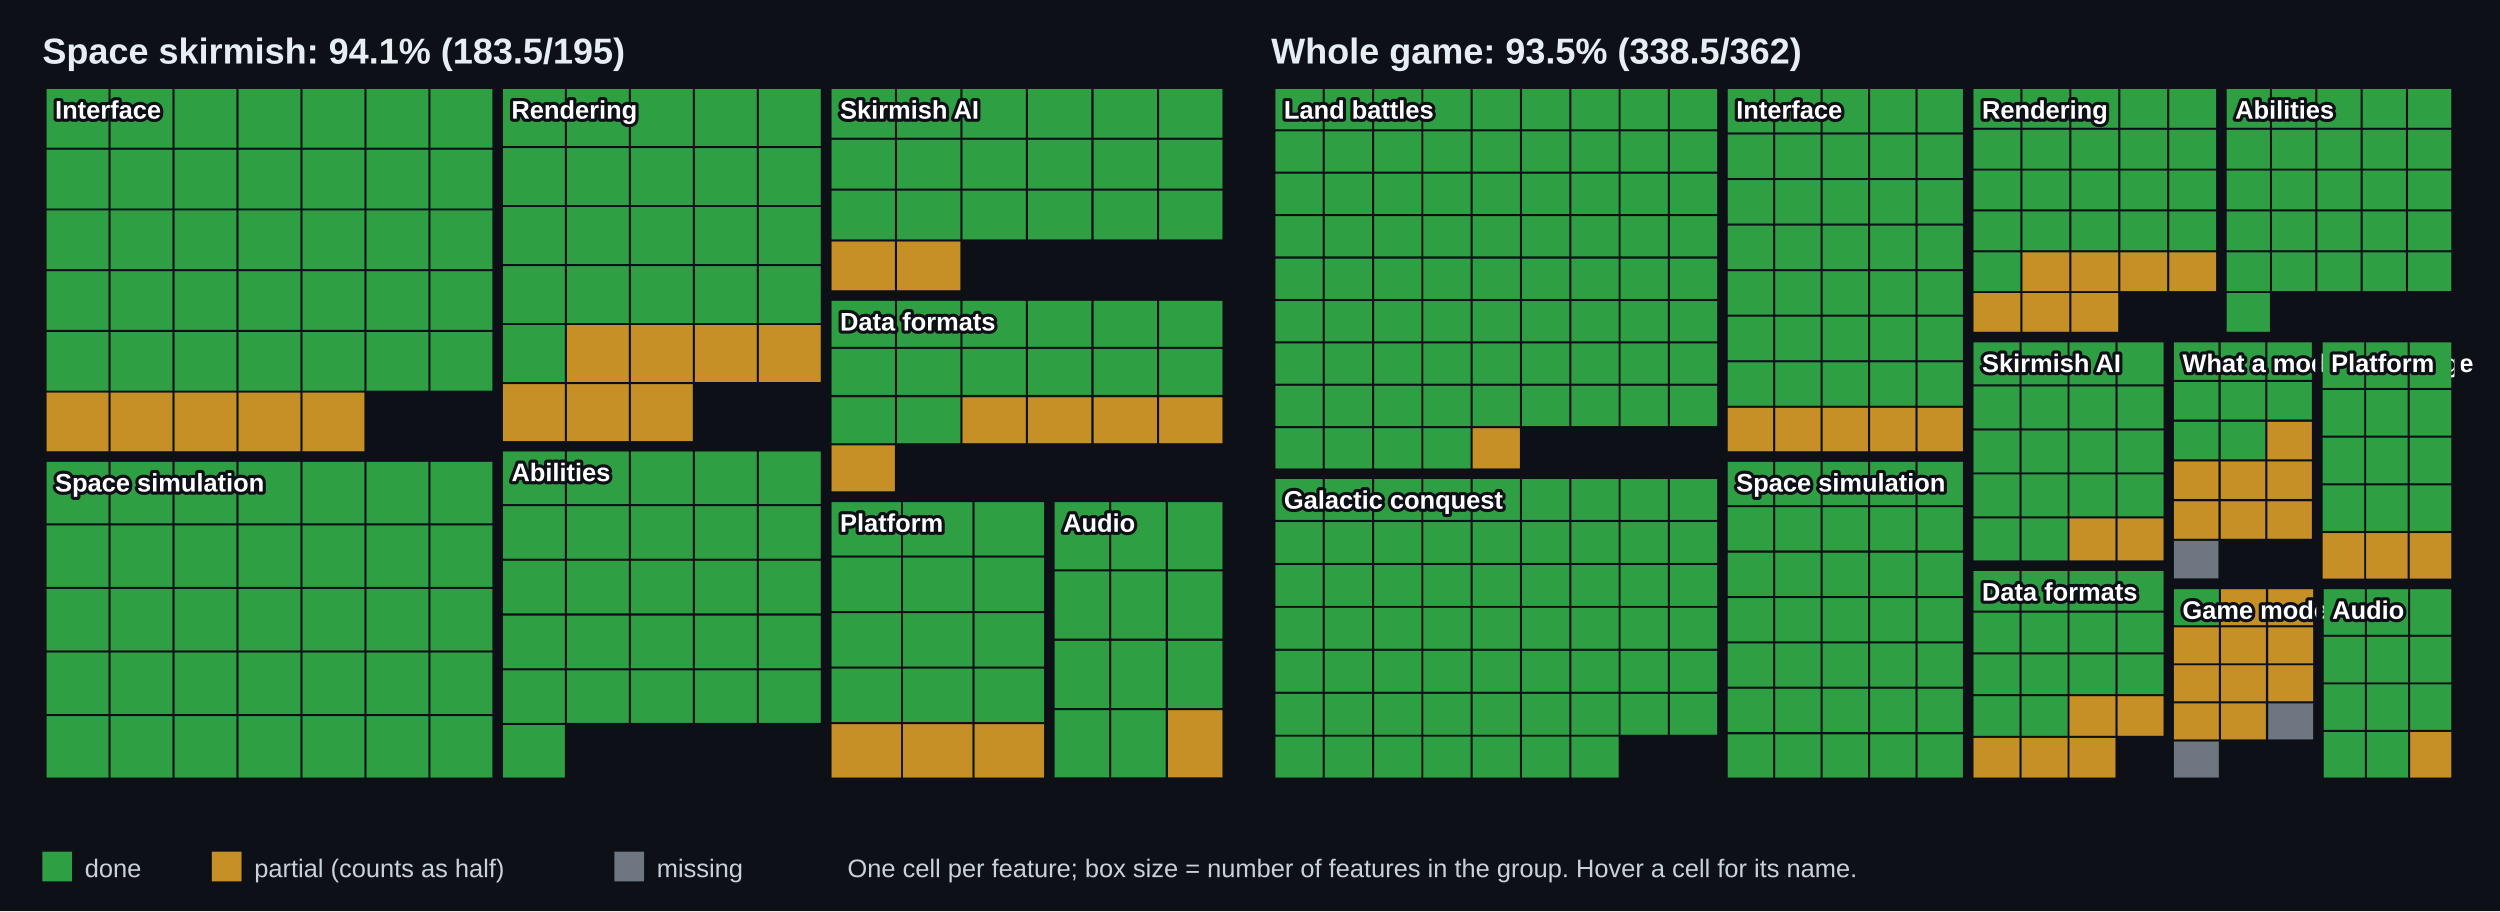
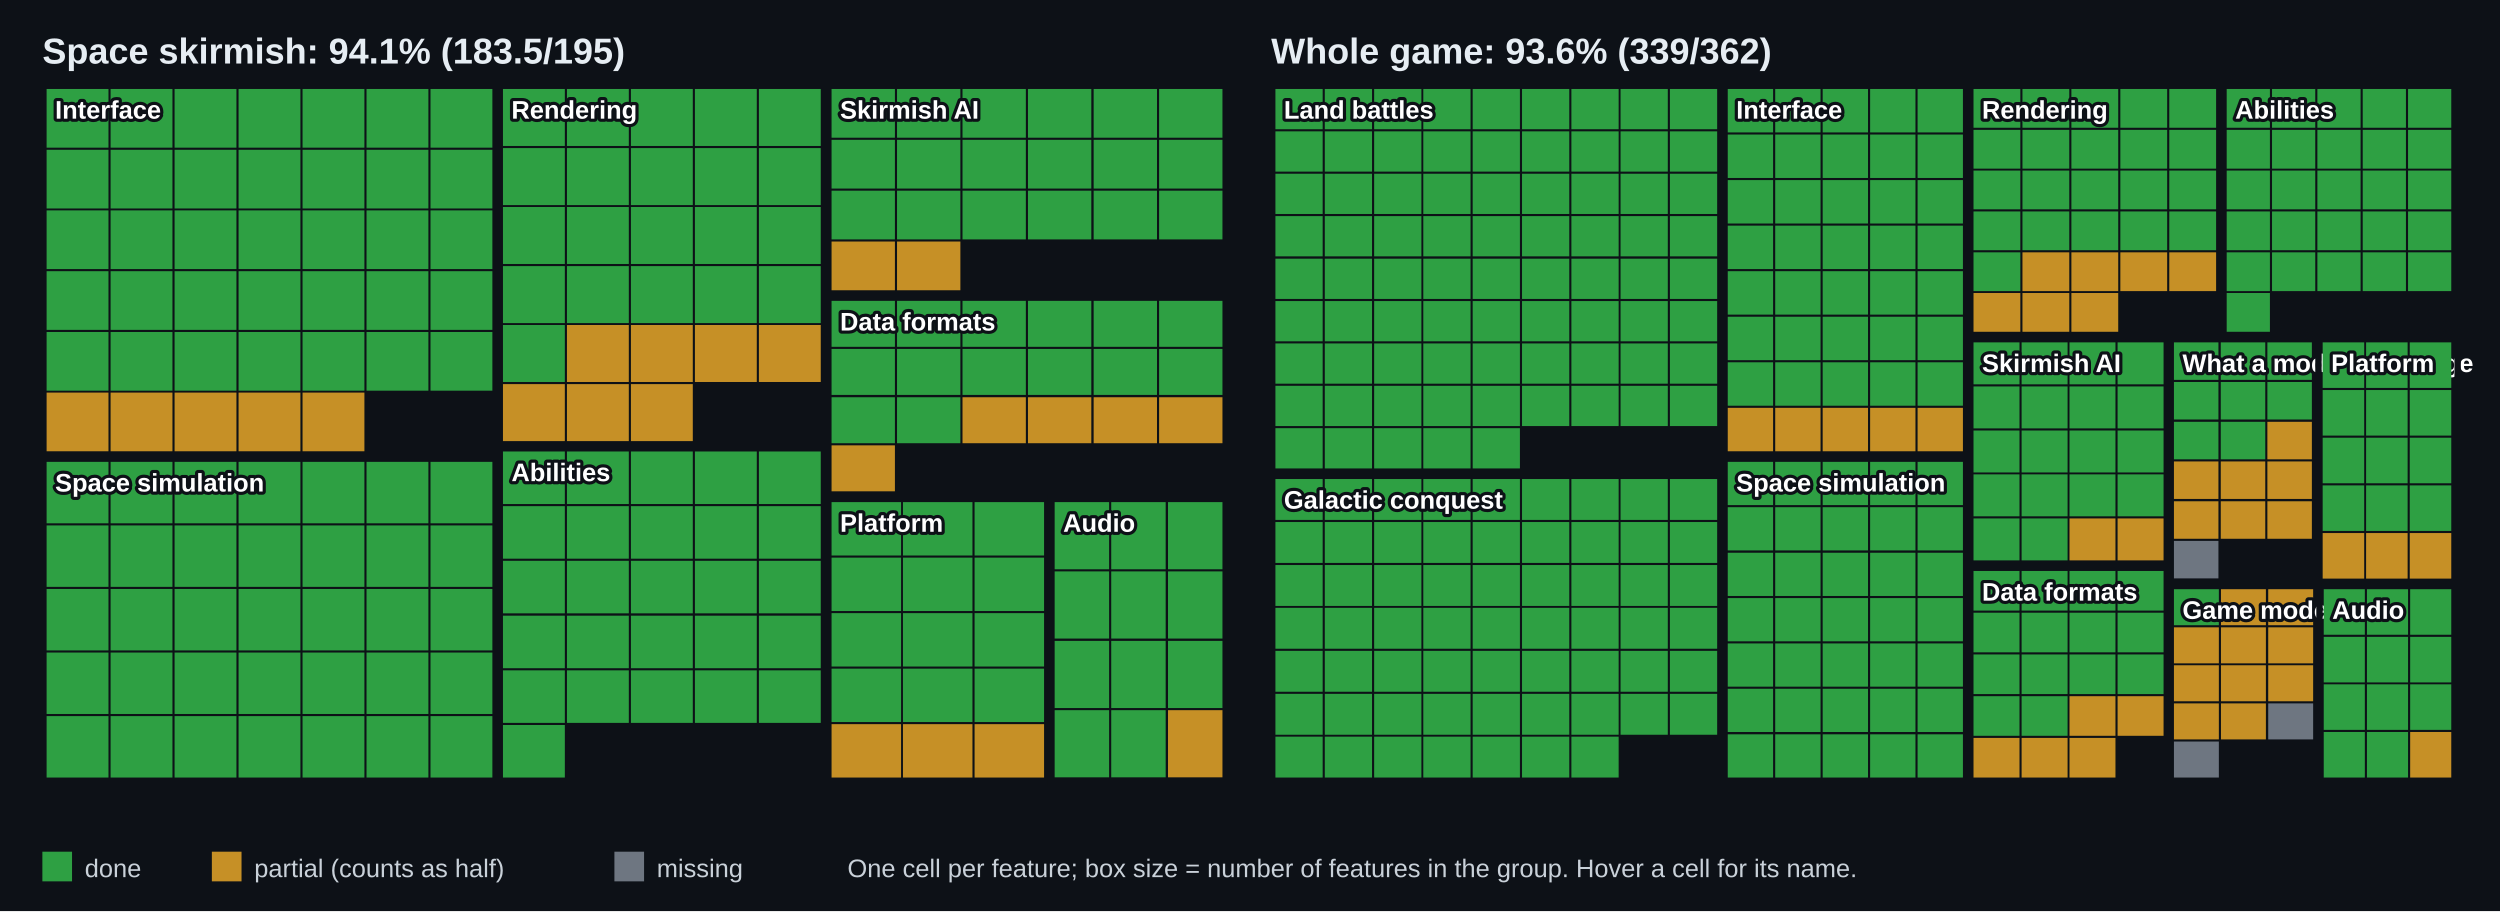
<svg xmlns="http://www.w3.org/2000/svg" viewBox="0 0 1180 430" width="1180" height="430" font-family="Segoe UI, Arial, sans-serif">
  <style>.title{font-size:17px;font-weight:700;fill:#e6edf3}.lab{font-size:12px;font-weight:700;fill:#fff}.lab.bg{stroke:#0d1117;stroke-width:3px;stroke-linejoin:round}.key{font-size:12px;fill:#c9d1d9}</style>
  <rect width="1180" height="430" fill="#0d1117" />
  <text x="20" y="30" class="title">Space skirmish: 94.1% (183.5/195)</text>
  <rect x="20" y="40" width="560" height="330" fill="#0d1117" />
  <rect x="22.0" y="42.0" width="29.2" height="27.7" fill="#2ea043" />
  <rect x="52.2" y="42.0" width="29.2" height="27.7" fill="#2ea043" />
  <rect x="82.4" y="42.0" width="29.2" height="27.7" fill="#2ea043" />
  <rect x="112.6" y="42.0" width="29.2" height="27.7" fill="#2ea043" />
  <rect x="142.8" y="42.0" width="29.2" height="27.7" fill="#2ea043" />
  <rect x="173.0" y="42.0" width="29.2" height="27.7" fill="#2ea043" />
  <rect x="203.2" y="42.0" width="29.2" height="27.7" fill="#2ea043" />
  <rect x="22.0" y="70.7" width="29.2" height="27.7" fill="#2ea043" />
  <rect x="52.2" y="70.7" width="29.2" height="27.7" fill="#2ea043" />
  <rect x="82.4" y="70.7" width="29.2" height="27.7" fill="#2ea043" />
  <rect x="112.6" y="70.7" width="29.2" height="27.7" fill="#2ea043" />
  <rect x="142.8" y="70.7" width="29.2" height="27.7" fill="#2ea043" />
  <rect x="173.0" y="70.7" width="29.2" height="27.7" fill="#2ea043" />
  <rect x="203.2" y="70.7" width="29.2" height="27.7" fill="#2ea043" />
  <rect x="22.0" y="99.3" width="29.2" height="27.7" fill="#2ea043" />
  <rect x="52.2" y="99.3" width="29.2" height="27.7" fill="#2ea043" />
  <rect x="82.4" y="99.3" width="29.2" height="27.7" fill="#2ea043" />
  <rect x="112.6" y="99.3" width="29.2" height="27.7" fill="#2ea043" />
  <rect x="142.8" y="99.3" width="29.2" height="27.7" fill="#2ea043" />
  <rect x="173.0" y="99.3" width="29.2" height="27.7" fill="#2ea043" />
  <rect x="203.2" y="99.3" width="29.2" height="27.7" fill="#2ea043" />
  <rect x="22.0" y="128.0" width="29.2" height="27.7" fill="#2ea043" />
  <rect x="52.2" y="128.0" width="29.2" height="27.7" fill="#2ea043" />
  <rect x="82.4" y="128.0" width="29.2" height="27.7" fill="#2ea043" />
  <rect x="112.6" y="128.0" width="29.2" height="27.7" fill="#2ea043" />
  <rect x="142.8" y="128.0" width="29.2" height="27.7" fill="#2ea043" />
  <rect x="173.0" y="128.0" width="29.2" height="27.7" fill="#2ea043" />
  <rect x="203.2" y="128.0" width="29.2" height="27.7" fill="#2ea043" />
  <rect x="22.0" y="156.7" width="29.2" height="27.7" fill="#2ea043" />
  <rect x="52.2" y="156.7" width="29.2" height="27.7" fill="#2ea043" />
  <rect x="82.4" y="156.7" width="29.2" height="27.7" fill="#2ea043" />
  <rect x="112.6" y="156.7" width="29.2" height="27.7" fill="#2ea043" />
  <rect x="142.8" y="156.7" width="29.2" height="27.7" fill="#2ea043" />
  <rect x="173.0" y="156.7" width="29.2" height="27.7" fill="#2ea043" />
  <rect x="203.2" y="156.7" width="29.2" height="27.7" fill="#2ea043" />
  <rect x="22.0" y="185.3" width="29.2" height="27.7" fill="#c69026" />
  <rect x="52.2" y="185.3" width="29.2" height="27.7" fill="#c69026" />
  <rect x="82.4" y="185.3" width="29.2" height="27.7" fill="#c69026" />
  <rect x="112.6" y="185.3" width="29.2" height="27.7" fill="#c69026" />
  <rect x="142.8" y="185.3" width="29.2" height="27.7" fill="#c69026" />
  <rect x="20.0" y="40.0" width="215.4" height="176.0" fill="none" stroke="#0d1117" stroke-width="3" />
  <text x="26.0" y="56.0" class="lab bg">Interface</text>
  <text x="26.0" y="56.0" class="lab">Interface</text>
  <rect x="22.0" y="218.0" width="29.2" height="29.0" fill="#2ea043" />
  <rect x="52.2" y="218.0" width="29.2" height="29.0" fill="#2ea043" />
  <rect x="82.4" y="218.0" width="29.2" height="29.0" fill="#2ea043" />
  <rect x="112.6" y="218.0" width="29.2" height="29.0" fill="#2ea043" />
  <rect x="142.8" y="218.0" width="29.2" height="29.0" fill="#2ea043" />
  <rect x="173.0" y="218.0" width="29.2" height="29.0" fill="#2ea043" />
  <rect x="203.2" y="218.0" width="29.2" height="29.0" fill="#2ea043" />
  <rect x="22.0" y="248.0" width="29.2" height="29.0" fill="#2ea043" />
  <rect x="52.2" y="248.0" width="29.2" height="29.0" fill="#2ea043" />
  <rect x="82.4" y="248.0" width="29.2" height="29.0" fill="#2ea043" />
  <rect x="112.6" y="248.0" width="29.2" height="29.0" fill="#2ea043" />
  <rect x="142.8" y="248.0" width="29.2" height="29.0" fill="#2ea043" />
  <rect x="173.0" y="248.0" width="29.2" height="29.0" fill="#2ea043" />
  <rect x="203.2" y="248.0" width="29.2" height="29.0" fill="#2ea043" />
  <rect x="22.0" y="278.0" width="29.2" height="29.0" fill="#2ea043" />
  <rect x="52.2" y="278.0" width="29.2" height="29.0" fill="#2ea043" />
  <rect x="82.4" y="278.0" width="29.2" height="29.0" fill="#2ea043" />
  <rect x="112.6" y="278.0" width="29.2" height="29.0" fill="#2ea043" />
  <rect x="142.8" y="278.0" width="29.2" height="29.0" fill="#2ea043" />
  <rect x="173.0" y="278.0" width="29.2" height="29.0" fill="#2ea043" />
  <rect x="203.2" y="278.0" width="29.2" height="29.0" fill="#2ea043" />
  <rect x="22.0" y="308.0" width="29.2" height="29.0" fill="#2ea043" />
  <rect x="52.2" y="308.0" width="29.2" height="29.0" fill="#2ea043" />
  <rect x="82.4" y="308.0" width="29.2" height="29.0" fill="#2ea043" />
  <rect x="112.6" y="308.0" width="29.2" height="29.0" fill="#2ea043" />
  <rect x="142.8" y="308.0" width="29.2" height="29.0" fill="#2ea043" />
  <rect x="173.0" y="308.0" width="29.2" height="29.0" fill="#2ea043" />
  <rect x="203.2" y="308.0" width="29.2" height="29.0" fill="#2ea043" />
  <rect x="22.0" y="338.0" width="29.2" height="29.0" fill="#2ea043" />
  <rect x="52.2" y="338.0" width="29.2" height="29.0" fill="#2ea043" />
  <rect x="82.4" y="338.0" width="29.2" height="29.0" fill="#2ea043" />
  <rect x="112.6" y="338.0" width="29.2" height="29.0" fill="#2ea043" />
  <rect x="142.8" y="338.0" width="29.2" height="29.0" fill="#2ea043" />
  <rect x="173.0" y="338.0" width="29.2" height="29.0" fill="#2ea043" />
  <rect x="203.2" y="338.0" width="29.2" height="29.0" fill="#2ea043" />
  <rect x="20.0" y="216.0" width="215.4" height="154.0" fill="none" stroke="#0d1117" stroke-width="3" />
  <text x="26.0" y="232.0" class="lab bg">Space simulation</text>
  <text x="26.0" y="232.0" class="lab">Space simulation</text>
  <rect x="237.4" y="42.0" width="29.2" height="26.9" fill="#2ea043" />
  <rect x="267.6" y="42.0" width="29.2" height="26.9" fill="#2ea043" />
  <rect x="297.8" y="42.0" width="29.2" height="26.9" fill="#2ea043" />
  <rect x="328.0" y="42.0" width="29.2" height="26.9" fill="#2ea043" />
  <rect x="358.2" y="42.0" width="29.2" height="26.9" fill="#2ea043" />
  <rect x="237.4" y="69.9" width="29.2" height="26.9" fill="#2ea043" />
  <rect x="267.6" y="69.9" width="29.2" height="26.9" fill="#2ea043" />
  <rect x="297.8" y="69.9" width="29.2" height="26.9" fill="#2ea043" />
  <rect x="328.0" y="69.9" width="29.2" height="26.9" fill="#2ea043" />
  <rect x="358.2" y="69.9" width="29.2" height="26.9" fill="#2ea043" />
  <rect x="237.4" y="97.7" width="29.2" height="26.9" fill="#2ea043" />
  <rect x="267.6" y="97.7" width="29.2" height="26.9" fill="#2ea043" />
  <rect x="297.8" y="97.7" width="29.2" height="26.9" fill="#2ea043" />
  <rect x="328.0" y="97.7" width="29.2" height="26.9" fill="#2ea043" />
  <rect x="358.2" y="97.7" width="29.2" height="26.9" fill="#2ea043" />
  <rect x="237.4" y="125.6" width="29.2" height="26.9" fill="#2ea043" />
  <rect x="267.6" y="125.6" width="29.2" height="26.9" fill="#2ea043" />
  <rect x="297.8" y="125.6" width="29.2" height="26.9" fill="#2ea043" />
  <rect x="328.0" y="125.6" width="29.2" height="26.9" fill="#2ea043" />
  <rect x="358.2" y="125.6" width="29.2" height="26.9" fill="#2ea043" />
  <rect x="237.4" y="153.4" width="29.2" height="26.9" fill="#2ea043" />
  <rect x="267.6" y="153.4" width="29.2" height="26.9" fill="#c69026" />
  <rect x="297.8" y="153.4" width="29.2" height="26.9" fill="#c69026" />
  <rect x="328.0" y="153.4" width="29.2" height="26.9" fill="#c69026" />
  <rect x="358.2" y="153.4" width="29.2" height="26.9" fill="#c69026" />
  <rect x="237.4" y="181.3" width="29.2" height="26.9" fill="#c69026" />
  <rect x="267.6" y="181.3" width="29.2" height="26.9" fill="#c69026" />
  <rect x="297.8" y="181.3" width="29.2" height="26.9" fill="#c69026" />
  <rect x="235.4" y="40.0" width="155.1" height="171.1" fill="none" stroke="#0d1117" stroke-width="3" />
  <text x="241.4" y="56.0" class="lab bg">Rendering</text>
  <text x="241.4" y="56.0" class="lab">Rendering</text>
  <rect x="237.4" y="213.1" width="29.2" height="24.8" fill="#2ea043" />
  <rect x="267.6" y="213.1" width="29.2" height="24.8" fill="#2ea043" />
  <rect x="297.8" y="213.1" width="29.2" height="24.8" fill="#2ea043" />
  <rect x="328.0" y="213.1" width="29.2" height="24.8" fill="#2ea043" />
  <rect x="358.2" y="213.1" width="29.2" height="24.8" fill="#2ea043" />
  <rect x="237.4" y="238.9" width="29.2" height="24.8" fill="#2ea043" />
  <rect x="267.6" y="238.9" width="29.2" height="24.8" fill="#2ea043" />
  <rect x="297.8" y="238.9" width="29.2" height="24.8" fill="#2ea043" />
  <rect x="328.0" y="238.9" width="29.2" height="24.8" fill="#2ea043" />
  <rect x="358.2" y="238.9" width="29.2" height="24.8" fill="#2ea043" />
  <rect x="237.4" y="264.7" width="29.2" height="24.8" fill="#2ea043" />
  <rect x="267.6" y="264.7" width="29.2" height="24.8" fill="#2ea043" />
  <rect x="297.8" y="264.7" width="29.2" height="24.8" fill="#2ea043" />
  <rect x="328.0" y="264.7" width="29.2" height="24.8" fill="#2ea043" />
  <rect x="358.2" y="264.7" width="29.2" height="24.8" fill="#2ea043" />
  <rect x="237.4" y="290.6" width="29.2" height="24.8" fill="#2ea043" />
  <rect x="267.6" y="290.6" width="29.2" height="24.8" fill="#2ea043" />
  <rect x="297.8" y="290.6" width="29.2" height="24.8" fill="#2ea043" />
  <rect x="328.0" y="290.6" width="29.2" height="24.8" fill="#2ea043" />
  <rect x="358.2" y="290.6" width="29.2" height="24.8" fill="#2ea043" />
  <rect x="237.4" y="316.4" width="29.2" height="24.8" fill="#2ea043" />
  <rect x="267.6" y="316.4" width="29.2" height="24.8" fill="#2ea043" />
  <rect x="297.8" y="316.4" width="29.2" height="24.8" fill="#2ea043" />
  <rect x="328.0" y="316.4" width="29.2" height="24.8" fill="#2ea043" />
  <rect x="358.2" y="316.4" width="29.2" height="24.8" fill="#2ea043" />
  <rect x="237.4" y="342.2" width="29.2" height="24.8" fill="#2ea043" />
  <rect x="235.4" y="211.1" width="155.1" height="158.9" fill="none" stroke="#0d1117" stroke-width="3" />
  <text x="241.4" y="227.1" class="lab bg">Abilities</text>
  <text x="241.4" y="227.1" class="lab">Abilities</text>
  <rect x="392.5" y="42.0" width="29.9" height="23.0" fill="#2ea043" />
  <rect x="423.4" y="42.0" width="29.9" height="23.0" fill="#2ea043" />
  <rect x="454.3" y="42.0" width="29.9" height="23.0" fill="#2ea043" />
  <rect x="485.2" y="42.0" width="29.9" height="23.0" fill="#2ea043" />
  <rect x="516.2" y="42.0" width="29.9" height="23.0" fill="#2ea043" />
  <rect x="547.1" y="42.0" width="29.9" height="23.0" fill="#2ea043" />
  <rect x="392.5" y="66.0" width="29.9" height="23.0" fill="#2ea043" />
  <rect x="423.4" y="66.0" width="29.9" height="23.0" fill="#2ea043" />
  <rect x="454.3" y="66.0" width="29.9" height="23.0" fill="#2ea043" />
  <rect x="485.2" y="66.0" width="29.9" height="23.0" fill="#2ea043" />
  <rect x="516.2" y="66.0" width="29.9" height="23.0" fill="#2ea043" />
  <rect x="547.1" y="66.0" width="29.9" height="23.0" fill="#2ea043" />
  <rect x="392.5" y="90.0" width="29.9" height="23.0" fill="#2ea043" />
  <rect x="423.4" y="90.0" width="29.9" height="23.0" fill="#2ea043" />
  <rect x="454.3" y="90.0" width="29.9" height="23.0" fill="#2ea043" />
  <rect x="485.2" y="90.0" width="29.9" height="23.0" fill="#2ea043" />
  <rect x="516.2" y="90.0" width="29.9" height="23.0" fill="#2ea043" />
  <rect x="547.1" y="90.0" width="29.9" height="23.0" fill="#2ea043" />
  <rect x="392.5" y="114.0" width="29.9" height="23.0" fill="#c69026" />
  <rect x="423.4" y="114.0" width="29.9" height="23.0" fill="#c69026" />
  <rect x="390.5" y="40.0" width="189.5" height="100.0" fill="none" stroke="#0d1117" stroke-width="3" />
  <text x="396.5" y="56.0" class="lab bg">Skirmish AI</text>
  <text x="396.5" y="56.0" class="lab">Skirmish AI</text>
  <rect x="392.5" y="142.0" width="29.9" height="21.7" fill="#2ea043" />
  <rect x="423.4" y="142.0" width="29.9" height="21.7" fill="#2ea043" />
  <rect x="454.3" y="142.0" width="29.9" height="21.7" fill="#2ea043" />
  <rect x="485.2" y="142.0" width="29.9" height="21.7" fill="#2ea043" />
  <rect x="516.2" y="142.0" width="29.9" height="21.7" fill="#2ea043" />
  <rect x="547.1" y="142.0" width="29.9" height="21.7" fill="#2ea043" />
  <rect x="392.5" y="164.7" width="29.9" height="21.7" fill="#2ea043" />
  <rect x="423.4" y="164.7" width="29.9" height="21.7" fill="#2ea043" />
  <rect x="454.3" y="164.7" width="29.9" height="21.7" fill="#2ea043" />
  <rect x="485.2" y="164.7" width="29.9" height="21.7" fill="#2ea043" />
  <rect x="516.2" y="164.7" width="29.9" height="21.7" fill="#2ea043" />
  <rect x="547.1" y="164.7" width="29.9" height="21.7" fill="#2ea043" />
  <rect x="392.5" y="187.5" width="29.9" height="21.7" fill="#2ea043" />
  <rect x="423.4" y="187.5" width="29.9" height="21.7" fill="#2ea043" />
  <rect x="454.3" y="187.5" width="29.9" height="21.7" fill="#c69026" />
  <rect x="485.2" y="187.5" width="29.9" height="21.7" fill="#c69026" />
  <rect x="516.2" y="187.5" width="29.9" height="21.7" fill="#c69026" />
  <rect x="547.1" y="187.5" width="29.9" height="21.7" fill="#c69026" />
  <rect x="392.5" y="210.2" width="29.9" height="21.7" fill="#c69026" />
  <rect x="390.5" y="140.0" width="189.5" height="95.0" fill="none" stroke="#0d1117" stroke-width="3" />
  <text x="396.5" y="156.0" class="lab bg">Data formats</text>
  <text x="396.5" y="156.0" class="lab">Data formats</text>
  <rect x="392.5" y="237.0" width="32.8" height="25.2" fill="#2ea043" />
  <rect x="426.2" y="237.0" width="32.8" height="25.2" fill="#2ea043" />
  <rect x="460.0" y="237.0" width="32.8" height="25.2" fill="#2ea043" />
  <rect x="392.5" y="263.2" width="32.8" height="25.2" fill="#2ea043" />
  <rect x="426.2" y="263.2" width="32.8" height="25.2" fill="#2ea043" />
  <rect x="460.0" y="263.2" width="32.8" height="25.2" fill="#2ea043" />
  <rect x="392.5" y="289.4" width="32.8" height="25.2" fill="#2ea043" />
  <rect x="426.2" y="289.4" width="32.8" height="25.2" fill="#2ea043" />
  <rect x="460.0" y="289.4" width="32.8" height="25.2" fill="#2ea043" />
  <rect x="392.5" y="315.6" width="32.8" height="25.2" fill="#2ea043" />
  <rect x="426.2" y="315.6" width="32.8" height="25.2" fill="#2ea043" />
  <rect x="460.0" y="315.6" width="32.8" height="25.2" fill="#2ea043" />
  <rect x="392.5" y="341.8" width="32.8" height="25.2" fill="#c69026" />
  <rect x="426.2" y="341.8" width="32.8" height="25.2" fill="#c69026" />
  <rect x="460.0" y="341.8" width="32.8" height="25.2" fill="#c69026" />
  <rect x="390.5" y="235.0" width="105.3" height="135.0" fill="none" stroke="#0d1117" stroke-width="3" />
  <text x="396.5" y="251.0" class="lab bg">Platform</text>
  <text x="396.5" y="251.0" class="lab">Platform</text>
  <rect x="497.8" y="237.0" width="25.7" height="31.7" fill="#2ea043" />
  <rect x="524.5" y="237.0" width="25.7" height="31.7" fill="#2ea043" />
  <rect x="551.3" y="237.0" width="25.7" height="31.7" fill="#2ea043" />
  <rect x="497.8" y="269.7" width="25.7" height="31.7" fill="#2ea043" />
  <rect x="524.5" y="269.7" width="25.7" height="31.7" fill="#2ea043" />
  <rect x="551.3" y="269.7" width="25.7" height="31.7" fill="#2ea043" />
  <rect x="497.8" y="302.5" width="25.7" height="31.7" fill="#2ea043" />
  <rect x="524.5" y="302.5" width="25.7" height="31.7" fill="#2ea043" />
  <rect x="551.3" y="302.5" width="25.7" height="31.7" fill="#2ea043" />
  <rect x="497.8" y="335.2" width="25.7" height="31.7" fill="#2ea043" />
  <rect x="524.5" y="335.2" width="25.7" height="31.7" fill="#2ea043" />
  <rect x="551.3" y="335.2" width="25.7" height="31.7" fill="#c69026" />
  <rect x="495.8" y="235.0" width="84.2" height="135.0" fill="none" stroke="#0d1117" stroke-width="3" />
  <text x="501.8" y="251.0" class="lab bg">Audio</text>
  <text x="501.8" y="251.0" class="lab">Audio</text>
-   <text x="600" y="30" class="title">Whole game: 93.5% (338.5/362)</text>
+   <text x="600" y="30" class="title">Whole game: 93.6% (339/362)</text>
  <rect x="600" y="40" width="560" height="330" fill="#0d1117" />
  <rect x="602.0" y="42.0" width="22.3" height="19.0" fill="#2ea043" />
  <rect x="625.3" y="42.0" width="22.3" height="19.0" fill="#2ea043" />
  <rect x="648.6" y="42.0" width="22.3" height="19.0" fill="#2ea043" />
  <rect x="671.8" y="42.0" width="22.3" height="19.0" fill="#2ea043" />
  <rect x="695.1" y="42.0" width="22.3" height="19.0" fill="#2ea043" />
  <rect x="718.4" y="42.0" width="22.3" height="19.0" fill="#2ea043" />
  <rect x="741.7" y="42.0" width="22.3" height="19.0" fill="#2ea043" />
  <rect x="764.9" y="42.0" width="22.3" height="19.0" fill="#2ea043" />
  <rect x="788.2" y="42.0" width="22.3" height="19.0" fill="#2ea043" />
  <rect x="602.0" y="62.0" width="22.3" height="19.0" fill="#2ea043" />
  <rect x="625.3" y="62.0" width="22.3" height="19.0" fill="#2ea043" />
  <rect x="648.6" y="62.0" width="22.3" height="19.0" fill="#2ea043" />
  <rect x="671.8" y="62.0" width="22.3" height="19.0" fill="#2ea043" />
  <rect x="695.1" y="62.0" width="22.3" height="19.0" fill="#2ea043" />
  <rect x="718.4" y="62.0" width="22.3" height="19.0" fill="#2ea043" />
  <rect x="741.7" y="62.0" width="22.3" height="19.0" fill="#2ea043" />
  <rect x="764.9" y="62.0" width="22.3" height="19.0" fill="#2ea043" />
  <rect x="788.2" y="62.0" width="22.3" height="19.0" fill="#2ea043" />
  <rect x="602.0" y="82.0" width="22.3" height="19.0" fill="#2ea043" />
  <rect x="625.3" y="82.0" width="22.3" height="19.0" fill="#2ea043" />
  <rect x="648.6" y="82.0" width="22.3" height="19.0" fill="#2ea043" />
  <rect x="671.8" y="82.0" width="22.3" height="19.0" fill="#2ea043" />
  <rect x="695.1" y="82.0" width="22.3" height="19.0" fill="#2ea043" />
  <rect x="718.4" y="82.0" width="22.3" height="19.0" fill="#2ea043" />
  <rect x="741.7" y="82.0" width="22.3" height="19.0" fill="#2ea043" />
  <rect x="764.9" y="82.0" width="22.3" height="19.0" fill="#2ea043" />
  <rect x="788.2" y="82.0" width="22.3" height="19.0" fill="#2ea043" />
  <rect x="602.0" y="102.0" width="22.3" height="19.0" fill="#2ea043" />
  <rect x="625.3" y="102.0" width="22.3" height="19.0" fill="#2ea043" />
  <rect x="648.6" y="102.0" width="22.3" height="19.0" fill="#2ea043" />
  <rect x="671.8" y="102.0" width="22.3" height="19.0" fill="#2ea043" />
  <rect x="695.1" y="102.0" width="22.3" height="19.0" fill="#2ea043" />
  <rect x="718.4" y="102.0" width="22.3" height="19.0" fill="#2ea043" />
  <rect x="741.7" y="102.0" width="22.3" height="19.0" fill="#2ea043" />
  <rect x="764.9" y="102.0" width="22.3" height="19.0" fill="#2ea043" />
  <rect x="788.2" y="102.0" width="22.3" height="19.0" fill="#2ea043" />
  <rect x="602.0" y="122.1" width="22.3" height="19.0" fill="#2ea043" />
  <rect x="625.3" y="122.1" width="22.3" height="19.0" fill="#2ea043" />
  <rect x="648.6" y="122.1" width="22.3" height="19.0" fill="#2ea043" />
  <rect x="671.8" y="122.1" width="22.3" height="19.0" fill="#2ea043" />
  <rect x="695.1" y="122.1" width="22.3" height="19.0" fill="#2ea043" />
  <rect x="718.4" y="122.1" width="22.3" height="19.0" fill="#2ea043" />
  <rect x="741.7" y="122.1" width="22.3" height="19.0" fill="#2ea043" />
  <rect x="764.9" y="122.1" width="22.3" height="19.0" fill="#2ea043" />
  <rect x="788.2" y="122.1" width="22.3" height="19.0" fill="#2ea043" />
  <rect x="602.0" y="142.1" width="22.3" height="19.0" fill="#2ea043" />
  <rect x="625.3" y="142.1" width="22.3" height="19.0" fill="#2ea043" />
  <rect x="648.6" y="142.1" width="22.3" height="19.0" fill="#2ea043" />
  <rect x="671.8" y="142.1" width="22.3" height="19.0" fill="#2ea043" />
  <rect x="695.1" y="142.1" width="22.3" height="19.0" fill="#2ea043" />
  <rect x="718.4" y="142.1" width="22.3" height="19.0" fill="#2ea043" />
  <rect x="741.7" y="142.1" width="22.3" height="19.0" fill="#2ea043" />
  <rect x="764.9" y="142.1" width="22.3" height="19.0" fill="#2ea043" />
  <rect x="788.2" y="142.1" width="22.3" height="19.0" fill="#2ea043" />
  <rect x="602.0" y="162.1" width="22.3" height="19.0" fill="#2ea043" />
  <rect x="625.3" y="162.1" width="22.3" height="19.0" fill="#2ea043" />
  <rect x="648.6" y="162.1" width="22.3" height="19.0" fill="#2ea043" />
  <rect x="671.8" y="162.1" width="22.3" height="19.0" fill="#2ea043" />
  <rect x="695.1" y="162.1" width="22.3" height="19.0" fill="#2ea043" />
  <rect x="718.4" y="162.1" width="22.3" height="19.0" fill="#2ea043" />
  <rect x="741.7" y="162.1" width="22.3" height="19.0" fill="#2ea043" />
  <rect x="764.9" y="162.1" width="22.3" height="19.0" fill="#2ea043" />
  <rect x="788.2" y="162.1" width="22.3" height="19.0" fill="#2ea043" />
  <rect x="602.0" y="182.1" width="22.3" height="19.0" fill="#2ea043" />
  <rect x="625.3" y="182.1" width="22.3" height="19.0" fill="#2ea043" />
  <rect x="648.6" y="182.1" width="22.3" height="19.0" fill="#2ea043" />
  <rect x="671.8" y="182.1" width="22.3" height="19.0" fill="#2ea043" />
  <rect x="695.1" y="182.1" width="22.3" height="19.0" fill="#2ea043" />
  <rect x="718.4" y="182.1" width="22.3" height="19.0" fill="#2ea043" />
  <rect x="741.7" y="182.1" width="22.3" height="19.0" fill="#2ea043" />
  <rect x="764.9" y="182.1" width="22.3" height="19.0" fill="#2ea043" />
  <rect x="788.2" y="182.1" width="22.3" height="19.0" fill="#2ea043" />
  <rect x="602.0" y="202.1" width="22.3" height="19.0" fill="#2ea043" />
  <rect x="625.3" y="202.1" width="22.3" height="19.0" fill="#2ea043" />
  <rect x="648.6" y="202.1" width="22.3" height="19.0" fill="#2ea043" />
  <rect x="671.8" y="202.1" width="22.3" height="19.0" fill="#2ea043" />
-   <rect x="695.1" y="202.1" width="22.3" height="19.0" fill="#c69026" />
+   <rect x="695.1" y="202.1" width="22.3" height="19.0" fill="#2ea043" />
  <rect x="600.0" y="40.0" width="213.5" height="184.1" fill="none" stroke="#0d1117" stroke-width="3" />
  <text x="606.0" y="56.0" class="lab bg">Land battles</text>
  <text x="606.0" y="56.0" class="lab">Land battles</text>
  <rect x="602.0" y="226.1" width="22.3" height="19.3" fill="#2ea043" />
  <rect x="625.3" y="226.1" width="22.3" height="19.3" fill="#2ea043" />
  <rect x="648.6" y="226.1" width="22.3" height="19.3" fill="#2ea043" />
  <rect x="671.8" y="226.1" width="22.3" height="19.3" fill="#2ea043" />
  <rect x="695.1" y="226.1" width="22.3" height="19.3" fill="#2ea043" />
  <rect x="718.4" y="226.1" width="22.3" height="19.3" fill="#2ea043" />
  <rect x="741.7" y="226.1" width="22.3" height="19.3" fill="#2ea043" />
  <rect x="764.9" y="226.1" width="22.3" height="19.3" fill="#2ea043" />
  <rect x="788.2" y="226.1" width="22.3" height="19.3" fill="#2ea043" />
  <rect x="602.0" y="246.4" width="22.3" height="19.3" fill="#2ea043" />
  <rect x="625.3" y="246.4" width="22.3" height="19.3" fill="#2ea043" />
  <rect x="648.6" y="246.4" width="22.3" height="19.3" fill="#2ea043" />
  <rect x="671.8" y="246.4" width="22.3" height="19.3" fill="#2ea043" />
  <rect x="695.1" y="246.4" width="22.3" height="19.3" fill="#2ea043" />
  <rect x="718.4" y="246.4" width="22.3" height="19.3" fill="#2ea043" />
  <rect x="741.7" y="246.4" width="22.3" height="19.3" fill="#2ea043" />
  <rect x="764.9" y="246.4" width="22.3" height="19.3" fill="#2ea043" />
  <rect x="788.2" y="246.4" width="22.3" height="19.3" fill="#2ea043" />
  <rect x="602.0" y="266.7" width="22.3" height="19.3" fill="#2ea043" />
  <rect x="625.3" y="266.7" width="22.3" height="19.3" fill="#2ea043" />
  <rect x="648.6" y="266.7" width="22.3" height="19.3" fill="#2ea043" />
  <rect x="671.8" y="266.7" width="22.3" height="19.3" fill="#2ea043" />
  <rect x="695.1" y="266.7" width="22.3" height="19.3" fill="#2ea043" />
  <rect x="718.4" y="266.7" width="22.3" height="19.3" fill="#2ea043" />
  <rect x="741.7" y="266.7" width="22.3" height="19.3" fill="#2ea043" />
  <rect x="764.9" y="266.7" width="22.3" height="19.3" fill="#2ea043" />
  <rect x="788.2" y="266.7" width="22.3" height="19.3" fill="#2ea043" />
  <rect x="602.0" y="286.9" width="22.3" height="19.3" fill="#2ea043" />
  <rect x="625.3" y="286.9" width="22.3" height="19.3" fill="#2ea043" />
  <rect x="648.6" y="286.9" width="22.3" height="19.3" fill="#2ea043" />
  <rect x="671.8" y="286.9" width="22.3" height="19.3" fill="#2ea043" />
  <rect x="695.1" y="286.9" width="22.3" height="19.3" fill="#2ea043" />
  <rect x="718.4" y="286.9" width="22.3" height="19.3" fill="#2ea043" />
  <rect x="741.7" y="286.9" width="22.3" height="19.3" fill="#2ea043" />
  <rect x="764.9" y="286.9" width="22.3" height="19.3" fill="#2ea043" />
  <rect x="788.2" y="286.9" width="22.3" height="19.3" fill="#2ea043" />
  <rect x="602.0" y="307.2" width="22.3" height="19.3" fill="#2ea043" />
  <rect x="625.3" y="307.2" width="22.3" height="19.3" fill="#2ea043" />
  <rect x="648.6" y="307.2" width="22.3" height="19.3" fill="#2ea043" />
  <rect x="671.8" y="307.2" width="22.3" height="19.3" fill="#2ea043" />
  <rect x="695.1" y="307.2" width="22.3" height="19.3" fill="#2ea043" />
  <rect x="718.4" y="307.2" width="22.3" height="19.3" fill="#2ea043" />
  <rect x="741.7" y="307.2" width="22.3" height="19.3" fill="#2ea043" />
  <rect x="764.9" y="307.2" width="22.3" height="19.3" fill="#2ea043" />
  <rect x="788.2" y="307.2" width="22.3" height="19.3" fill="#2ea043" />
  <rect x="602.0" y="327.5" width="22.3" height="19.3" fill="#2ea043" />
  <rect x="625.3" y="327.5" width="22.3" height="19.3" fill="#2ea043" />
  <rect x="648.6" y="327.5" width="22.3" height="19.3" fill="#2ea043" />
  <rect x="671.8" y="327.5" width="22.3" height="19.3" fill="#2ea043" />
  <rect x="695.1" y="327.5" width="22.3" height="19.3" fill="#2ea043" />
  <rect x="718.4" y="327.5" width="22.3" height="19.3" fill="#2ea043" />
  <rect x="741.7" y="327.5" width="22.3" height="19.3" fill="#2ea043" />
  <rect x="764.9" y="327.5" width="22.3" height="19.3" fill="#2ea043" />
  <rect x="788.2" y="327.5" width="22.3" height="19.3" fill="#2ea043" />
  <rect x="602.0" y="347.7" width="22.3" height="19.3" fill="#2ea043" />
  <rect x="625.3" y="347.7" width="22.3" height="19.3" fill="#2ea043" />
  <rect x="648.6" y="347.7" width="22.3" height="19.3" fill="#2ea043" />
  <rect x="671.8" y="347.7" width="22.3" height="19.3" fill="#2ea043" />
  <rect x="695.1" y="347.7" width="22.3" height="19.3" fill="#2ea043" />
  <rect x="718.4" y="347.7" width="22.3" height="19.3" fill="#2ea043" />
  <rect x="741.7" y="347.7" width="22.3" height="19.3" fill="#2ea043" />
  <rect x="600.0" y="224.1" width="213.5" height="145.9" fill="none" stroke="#0d1117" stroke-width="3" />
  <text x="606.0" y="240.1" class="lab bg">Galactic conquest</text>
  <text x="606.0" y="240.1" class="lab">Galactic conquest</text>
  <rect x="815.5" y="42.0" width="21.4" height="20.5" fill="#2ea043" />
  <rect x="837.9" y="42.0" width="21.4" height="20.5" fill="#2ea043" />
  <rect x="860.3" y="42.0" width="21.4" height="20.5" fill="#2ea043" />
  <rect x="882.7" y="42.0" width="21.4" height="20.5" fill="#2ea043" />
  <rect x="905.1" y="42.0" width="21.4" height="20.5" fill="#2ea043" />
  <rect x="815.5" y="63.5" width="21.4" height="20.5" fill="#2ea043" />
  <rect x="837.9" y="63.5" width="21.4" height="20.5" fill="#2ea043" />
  <rect x="860.3" y="63.5" width="21.4" height="20.5" fill="#2ea043" />
  <rect x="882.7" y="63.5" width="21.4" height="20.5" fill="#2ea043" />
  <rect x="905.1" y="63.5" width="21.4" height="20.5" fill="#2ea043" />
  <rect x="815.5" y="85.0" width="21.4" height="20.5" fill="#2ea043" />
  <rect x="837.9" y="85.0" width="21.4" height="20.5" fill="#2ea043" />
  <rect x="860.3" y="85.0" width="21.4" height="20.5" fill="#2ea043" />
  <rect x="882.7" y="85.0" width="21.4" height="20.5" fill="#2ea043" />
  <rect x="905.1" y="85.0" width="21.4" height="20.5" fill="#2ea043" />
  <rect x="815.5" y="106.5" width="21.4" height="20.5" fill="#2ea043" />
  <rect x="837.9" y="106.5" width="21.4" height="20.5" fill="#2ea043" />
  <rect x="860.3" y="106.5" width="21.4" height="20.5" fill="#2ea043" />
  <rect x="882.7" y="106.5" width="21.4" height="20.5" fill="#2ea043" />
  <rect x="905.1" y="106.5" width="21.4" height="20.5" fill="#2ea043" />
  <rect x="815.5" y="128.0" width="21.4" height="20.5" fill="#2ea043" />
  <rect x="837.9" y="128.0" width="21.4" height="20.5" fill="#2ea043" />
  <rect x="860.3" y="128.0" width="21.4" height="20.5" fill="#2ea043" />
  <rect x="882.7" y="128.0" width="21.4" height="20.5" fill="#2ea043" />
  <rect x="905.1" y="128.0" width="21.4" height="20.5" fill="#2ea043" />
  <rect x="815.5" y="149.5" width="21.4" height="20.5" fill="#2ea043" />
  <rect x="837.9" y="149.5" width="21.4" height="20.5" fill="#2ea043" />
  <rect x="860.3" y="149.5" width="21.4" height="20.5" fill="#2ea043" />
  <rect x="882.7" y="149.5" width="21.4" height="20.5" fill="#2ea043" />
  <rect x="905.1" y="149.5" width="21.4" height="20.5" fill="#2ea043" />
  <rect x="815.5" y="171.0" width="21.4" height="20.5" fill="#2ea043" />
  <rect x="837.9" y="171.0" width="21.4" height="20.5" fill="#2ea043" />
  <rect x="860.3" y="171.0" width="21.4" height="20.5" fill="#2ea043" />
  <rect x="882.7" y="171.0" width="21.4" height="20.5" fill="#2ea043" />
  <rect x="905.1" y="171.0" width="21.4" height="20.5" fill="#2ea043" />
  <rect x="815.5" y="192.5" width="21.4" height="20.5" fill="#c69026" />
  <rect x="837.9" y="192.5" width="21.4" height="20.5" fill="#c69026" />
  <rect x="860.3" y="192.5" width="21.4" height="20.5" fill="#c69026" />
  <rect x="882.7" y="192.5" width="21.4" height="20.5" fill="#c69026" />
  <rect x="905.1" y="192.5" width="21.4" height="20.5" fill="#c69026" />
  <rect x="813.5" y="40.0" width="116.0" height="176.0" fill="none" stroke="#0d1117" stroke-width="3" />
  <text x="819.5" y="56.0" class="lab bg">Interface</text>
  <text x="819.5" y="56.0" class="lab">Interface</text>
  <rect x="815.5" y="218.0" width="21.4" height="20.4" fill="#2ea043" />
  <rect x="837.9" y="218.0" width="21.4" height="20.4" fill="#2ea043" />
  <rect x="860.3" y="218.0" width="21.4" height="20.4" fill="#2ea043" />
  <rect x="882.7" y="218.0" width="21.4" height="20.4" fill="#2ea043" />
  <rect x="905.1" y="218.0" width="21.4" height="20.4" fill="#2ea043" />
  <rect x="815.5" y="239.4" width="21.4" height="20.4" fill="#2ea043" />
  <rect x="837.9" y="239.4" width="21.4" height="20.4" fill="#2ea043" />
  <rect x="860.3" y="239.4" width="21.4" height="20.4" fill="#2ea043" />
  <rect x="882.7" y="239.4" width="21.4" height="20.4" fill="#2ea043" />
  <rect x="905.1" y="239.4" width="21.4" height="20.4" fill="#2ea043" />
  <rect x="815.5" y="260.9" width="21.4" height="20.4" fill="#2ea043" />
  <rect x="837.9" y="260.9" width="21.4" height="20.4" fill="#2ea043" />
  <rect x="860.3" y="260.9" width="21.4" height="20.4" fill="#2ea043" />
  <rect x="882.7" y="260.9" width="21.4" height="20.4" fill="#2ea043" />
  <rect x="905.1" y="260.9" width="21.4" height="20.4" fill="#2ea043" />
  <rect x="815.5" y="282.3" width="21.4" height="20.4" fill="#2ea043" />
  <rect x="837.9" y="282.3" width="21.4" height="20.4" fill="#2ea043" />
  <rect x="860.3" y="282.3" width="21.4" height="20.4" fill="#2ea043" />
  <rect x="882.7" y="282.3" width="21.4" height="20.4" fill="#2ea043" />
  <rect x="905.1" y="282.3" width="21.4" height="20.4" fill="#2ea043" />
  <rect x="815.5" y="303.7" width="21.4" height="20.4" fill="#2ea043" />
  <rect x="837.9" y="303.7" width="21.4" height="20.4" fill="#2ea043" />
  <rect x="860.3" y="303.7" width="21.4" height="20.4" fill="#2ea043" />
  <rect x="882.7" y="303.7" width="21.4" height="20.4" fill="#2ea043" />
  <rect x="905.1" y="303.7" width="21.4" height="20.4" fill="#2ea043" />
  <rect x="815.5" y="325.1" width="21.4" height="20.4" fill="#2ea043" />
  <rect x="837.9" y="325.1" width="21.4" height="20.4" fill="#2ea043" />
  <rect x="860.3" y="325.1" width="21.4" height="20.4" fill="#2ea043" />
  <rect x="882.7" y="325.1" width="21.4" height="20.4" fill="#2ea043" />
  <rect x="905.1" y="325.1" width="21.4" height="20.4" fill="#2ea043" />
  <rect x="815.5" y="346.6" width="21.4" height="20.4" fill="#2ea043" />
  <rect x="837.9" y="346.6" width="21.4" height="20.4" fill="#2ea043" />
  <rect x="860.3" y="346.6" width="21.4" height="20.4" fill="#2ea043" />
  <rect x="882.7" y="346.6" width="21.4" height="20.4" fill="#2ea043" />
  <rect x="905.1" y="346.6" width="21.4" height="20.4" fill="#2ea043" />
  <rect x="813.5" y="216.0" width="116.0" height="154.0" fill="none" stroke="#0d1117" stroke-width="3" />
  <text x="819.5" y="232.0" class="lab bg">Space simulation</text>
  <text x="819.5" y="232.0" class="lab">Space simulation</text>
  <rect x="931.5" y="42.0" width="22.1" height="18.3" fill="#2ea043" />
  <rect x="954.6" y="42.0" width="22.1" height="18.3" fill="#2ea043" />
  <rect x="977.7" y="42.0" width="22.1" height="18.3" fill="#2ea043" />
  <rect x="1000.8" y="42.0" width="22.1" height="18.3" fill="#2ea043" />
  <rect x="1023.9" y="42.0" width="22.1" height="18.3" fill="#2ea043" />
  <rect x="931.5" y="61.3" width="22.1" height="18.3" fill="#2ea043" />
  <rect x="954.6" y="61.3" width="22.1" height="18.3" fill="#2ea043" />
  <rect x="977.7" y="61.3" width="22.1" height="18.3" fill="#2ea043" />
  <rect x="1000.8" y="61.3" width="22.1" height="18.3" fill="#2ea043" />
  <rect x="1023.9" y="61.3" width="22.1" height="18.3" fill="#2ea043" />
  <rect x="931.5" y="80.5" width="22.1" height="18.3" fill="#2ea043" />
  <rect x="954.6" y="80.5" width="22.1" height="18.3" fill="#2ea043" />
  <rect x="977.7" y="80.5" width="22.1" height="18.3" fill="#2ea043" />
  <rect x="1000.8" y="80.5" width="22.1" height="18.3" fill="#2ea043" />
  <rect x="1023.9" y="80.5" width="22.1" height="18.3" fill="#2ea043" />
  <rect x="931.5" y="99.8" width="22.1" height="18.3" fill="#2ea043" />
  <rect x="954.6" y="99.8" width="22.1" height="18.3" fill="#2ea043" />
  <rect x="977.7" y="99.8" width="22.1" height="18.3" fill="#2ea043" />
  <rect x="1000.8" y="99.8" width="22.1" height="18.3" fill="#2ea043" />
  <rect x="1023.9" y="99.8" width="22.1" height="18.3" fill="#2ea043" />
  <rect x="931.5" y="119.1" width="22.1" height="18.3" fill="#2ea043" />
  <rect x="954.6" y="119.1" width="22.1" height="18.3" fill="#c69026" />
  <rect x="977.7" y="119.1" width="22.1" height="18.3" fill="#c69026" />
  <rect x="1000.8" y="119.1" width="22.1" height="18.3" fill="#c69026" />
  <rect x="1023.9" y="119.1" width="22.1" height="18.3" fill="#c69026" />
  <rect x="931.5" y="138.3" width="22.1" height="18.3" fill="#c69026" />
  <rect x="954.6" y="138.3" width="22.1" height="18.3" fill="#c69026" />
  <rect x="977.7" y="138.3" width="22.1" height="18.3" fill="#c69026" />
  <rect x="929.5" y="40.0" width="119.5" height="119.6" fill="none" stroke="#0d1117" stroke-width="3" />
  <text x="935.5" y="56.0" class="lab bg">Rendering</text>
  <text x="935.5" y="56.0" class="lab">Rendering</text>
  <rect x="1051.0" y="42.0" width="20.4" height="18.3" fill="#2ea043" />
  <rect x="1072.4" y="42.0" width="20.4" height="18.3" fill="#2ea043" />
  <rect x="1093.8" y="42.0" width="20.4" height="18.3" fill="#2ea043" />
  <rect x="1115.2" y="42.0" width="20.4" height="18.3" fill="#2ea043" />
  <rect x="1136.6" y="42.0" width="20.4" height="18.3" fill="#2ea043" />
  <rect x="1051.0" y="61.3" width="20.4" height="18.3" fill="#2ea043" />
  <rect x="1072.4" y="61.3" width="20.4" height="18.3" fill="#2ea043" />
  <rect x="1093.8" y="61.3" width="20.4" height="18.3" fill="#2ea043" />
  <rect x="1115.2" y="61.3" width="20.4" height="18.3" fill="#2ea043" />
  <rect x="1136.6" y="61.3" width="20.4" height="18.3" fill="#2ea043" />
  <rect x="1051.0" y="80.5" width="20.4" height="18.3" fill="#2ea043" />
  <rect x="1072.4" y="80.5" width="20.4" height="18.3" fill="#2ea043" />
  <rect x="1093.8" y="80.5" width="20.4" height="18.3" fill="#2ea043" />
  <rect x="1115.2" y="80.5" width="20.4" height="18.3" fill="#2ea043" />
  <rect x="1136.6" y="80.5" width="20.4" height="18.3" fill="#2ea043" />
  <rect x="1051.0" y="99.8" width="20.4" height="18.3" fill="#2ea043" />
  <rect x="1072.4" y="99.8" width="20.4" height="18.3" fill="#2ea043" />
  <rect x="1093.8" y="99.8" width="20.4" height="18.3" fill="#2ea043" />
  <rect x="1115.2" y="99.8" width="20.4" height="18.3" fill="#2ea043" />
  <rect x="1136.6" y="99.8" width="20.4" height="18.3" fill="#2ea043" />
  <rect x="1051.0" y="119.1" width="20.4" height="18.3" fill="#2ea043" />
  <rect x="1072.4" y="119.1" width="20.4" height="18.3" fill="#2ea043" />
  <rect x="1093.8" y="119.1" width="20.4" height="18.3" fill="#2ea043" />
  <rect x="1115.2" y="119.1" width="20.4" height="18.3" fill="#2ea043" />
  <rect x="1136.6" y="119.1" width="20.4" height="18.3" fill="#2ea043" />
  <rect x="1051.0" y="138.3" width="20.4" height="18.3" fill="#2ea043" />
  <rect x="1049.0" y="40.0" width="111.0" height="119.6" fill="none" stroke="#0d1117" stroke-width="3" />
  <text x="1055.0" y="56.0" class="lab bg">Abilities</text>
  <text x="1055.0" y="56.0" class="lab">Abilities</text>
  <rect x="931.5" y="161.6" width="21.7" height="19.8" fill="#2ea043" />
  <rect x="954.2" y="161.6" width="21.7" height="19.8" fill="#2ea043" />
  <rect x="976.8" y="161.6" width="21.7" height="19.8" fill="#2ea043" />
  <rect x="999.5" y="161.6" width="21.7" height="19.8" fill="#2ea043" />
  <rect x="931.5" y="182.4" width="21.7" height="19.8" fill="#2ea043" />
  <rect x="954.2" y="182.4" width="21.7" height="19.8" fill="#2ea043" />
  <rect x="976.8" y="182.4" width="21.7" height="19.8" fill="#2ea043" />
  <rect x="999.5" y="182.4" width="21.7" height="19.8" fill="#2ea043" />
  <rect x="931.5" y="203.2" width="21.7" height="19.8" fill="#2ea043" />
  <rect x="954.2" y="203.2" width="21.7" height="19.8" fill="#2ea043" />
  <rect x="976.8" y="203.2" width="21.7" height="19.8" fill="#2ea043" />
  <rect x="999.5" y="203.2" width="21.7" height="19.8" fill="#2ea043" />
  <rect x="931.5" y="223.9" width="21.7" height="19.8" fill="#2ea043" />
  <rect x="954.2" y="223.9" width="21.7" height="19.8" fill="#2ea043" />
  <rect x="976.8" y="223.9" width="21.7" height="19.8" fill="#2ea043" />
  <rect x="999.5" y="223.9" width="21.7" height="19.8" fill="#2ea043" />
  <rect x="931.5" y="244.7" width="21.7" height="19.8" fill="#2ea043" />
  <rect x="954.2" y="244.7" width="21.7" height="19.8" fill="#2ea043" />
  <rect x="976.8" y="244.7" width="21.7" height="19.8" fill="#c69026" />
  <rect x="999.5" y="244.7" width="21.7" height="19.8" fill="#c69026" />
  <rect x="929.5" y="159.6" width="94.6" height="107.9" fill="none" stroke="#0d1117" stroke-width="3" />
  <text x="935.5" y="175.6" class="lab bg">Skirmish AI</text>
  <text x="935.5" y="175.6" class="lab">Skirmish AI</text>
  <rect x="931.5" y="269.5" width="21.7" height="18.7" fill="#2ea043" />
  <rect x="954.2" y="269.5" width="21.7" height="18.7" fill="#2ea043" />
  <rect x="976.8" y="269.5" width="21.7" height="18.7" fill="#2ea043" />
  <rect x="999.5" y="269.5" width="21.7" height="18.7" fill="#2ea043" />
  <rect x="931.5" y="289.2" width="21.7" height="18.7" fill="#2ea043" />
  <rect x="954.2" y="289.2" width="21.7" height="18.7" fill="#2ea043" />
  <rect x="976.8" y="289.2" width="21.7" height="18.7" fill="#2ea043" />
  <rect x="999.5" y="289.2" width="21.7" height="18.7" fill="#2ea043" />
  <rect x="931.5" y="308.9" width="21.7" height="18.7" fill="#2ea043" />
  <rect x="954.2" y="308.9" width="21.7" height="18.7" fill="#2ea043" />
  <rect x="976.8" y="308.9" width="21.7" height="18.7" fill="#2ea043" />
  <rect x="999.5" y="308.9" width="21.7" height="18.7" fill="#2ea043" />
  <rect x="931.5" y="328.6" width="21.7" height="18.7" fill="#2ea043" />
  <rect x="954.2" y="328.6" width="21.7" height="18.7" fill="#2ea043" />
  <rect x="976.8" y="328.6" width="21.7" height="18.7" fill="#c69026" />
  <rect x="999.5" y="328.6" width="21.7" height="18.7" fill="#c69026" />
  <rect x="931.5" y="348.3" width="21.7" height="18.7" fill="#c69026" />
  <rect x="954.2" y="348.3" width="21.7" height="18.7" fill="#c69026" />
  <rect x="976.8" y="348.3" width="21.7" height="18.7" fill="#c69026" />
  <rect x="929.5" y="267.5" width="94.6" height="102.5" fill="none" stroke="#0d1117" stroke-width="3" />
  <text x="935.5" y="283.5" class="lab bg">Data formats</text>
  <text x="935.5" y="283.5" class="lab">Data formats</text>
  <rect x="1026.1" y="161.6" width="21.0" height="17.7" fill="#2ea043" />
  <rect x="1048.2" y="161.6" width="21.0" height="17.7" fill="#2ea043" />
  <rect x="1070.2" y="161.6" width="21.0" height="17.7" fill="#2ea043" />
  <rect x="1026.1" y="180.3" width="21.0" height="17.7" fill="#2ea043" />
  <rect x="1048.2" y="180.3" width="21.0" height="17.7" fill="#2ea043" />
  <rect x="1070.2" y="180.3" width="21.0" height="17.7" fill="#2ea043" />
  <rect x="1026.1" y="199.1" width="21.0" height="17.7" fill="#2ea043" />
  <rect x="1048.2" y="199.1" width="21.0" height="17.7" fill="#2ea043" />
  <rect x="1070.2" y="199.1" width="21.0" height="17.7" fill="#c69026" />
  <rect x="1026.1" y="217.8" width="21.0" height="17.7" fill="#c69026" />
  <rect x="1048.2" y="217.8" width="21.0" height="17.7" fill="#c69026" />
  <rect x="1070.2" y="217.8" width="21.0" height="17.7" fill="#c69026" />
  <rect x="1026.1" y="236.6" width="21.0" height="17.7" fill="#c69026" />
  <rect x="1048.2" y="236.6" width="21.0" height="17.7" fill="#c69026" />
  <rect x="1070.2" y="236.6" width="21.0" height="17.7" fill="#c69026" />
  <rect x="1026.1" y="255.3" width="21.0" height="17.7" fill="#6e7681" />
  <rect x="1024.1" y="159.6" width="70.1" height="116.5" fill="none" stroke="#0d1117" stroke-width="3" />
  <text x="1030.1" y="175.6" class="lab bg">What a mod can change</text>
  <text x="1030.1" y="175.6" class="lab">What a mod can change</text>
  <rect x="1096.3" y="161.6" width="19.6" height="21.5" fill="#2ea043" />
  <rect x="1116.8" y="161.6" width="19.6" height="21.5" fill="#2ea043" />
  <rect x="1137.4" y="161.6" width="19.6" height="21.5" fill="#2ea043" />
  <rect x="1096.3" y="184.1" width="19.6" height="21.5" fill="#2ea043" />
  <rect x="1116.8" y="184.1" width="19.6" height="21.5" fill="#2ea043" />
  <rect x="1137.4" y="184.1" width="19.6" height="21.5" fill="#2ea043" />
  <rect x="1096.3" y="206.6" width="19.6" height="21.5" fill="#2ea043" />
  <rect x="1116.8" y="206.6" width="19.6" height="21.5" fill="#2ea043" />
  <rect x="1137.4" y="206.6" width="19.6" height="21.5" fill="#2ea043" />
  <rect x="1096.3" y="229.1" width="19.6" height="21.5" fill="#2ea043" />
  <rect x="1116.8" y="229.1" width="19.6" height="21.5" fill="#2ea043" />
  <rect x="1137.4" y="229.1" width="19.6" height="21.5" fill="#2ea043" />
  <rect x="1096.3" y="251.6" width="19.6" height="21.5" fill="#c69026" />
  <rect x="1116.8" y="251.6" width="19.6" height="21.5" fill="#c69026" />
  <rect x="1137.4" y="251.6" width="19.6" height="21.5" fill="#c69026" />
  <rect x="1094.3" y="159.6" width="65.7" height="116.5" fill="none" stroke="#0d1117" stroke-width="3" />
  <text x="1100.3" y="175.6" class="lab bg">Platform</text>
  <text x="1100.3" y="175.6" class="lab">Platform</text>
  <rect x="1026.1" y="278.1" width="21.2" height="17.0" fill="#2ea043" />
  <rect x="1048.3" y="278.1" width="21.2" height="17.0" fill="#c69026" />
  <rect x="1070.6" y="278.1" width="21.2" height="17.0" fill="#c69026" />
  <rect x="1026.1" y="296.1" width="21.2" height="17.0" fill="#c69026" />
  <rect x="1048.3" y="296.1" width="21.2" height="17.0" fill="#c69026" />
  <rect x="1070.6" y="296.1" width="21.2" height="17.0" fill="#c69026" />
  <rect x="1026.1" y="314.0" width="21.2" height="17.0" fill="#c69026" />
  <rect x="1048.3" y="314.0" width="21.2" height="17.0" fill="#c69026" />
  <rect x="1070.6" y="314.0" width="21.2" height="17.0" fill="#c69026" />
  <rect x="1026.1" y="332.0" width="21.2" height="17.0" fill="#c69026" />
  <rect x="1048.3" y="332.0" width="21.2" height="17.0" fill="#c69026" />
  <rect x="1070.6" y="332.0" width="21.2" height="17.0" fill="#6e7681" />
  <rect x="1026.1" y="350.0" width="21.2" height="17.0" fill="#6e7681" />
  <rect x="1024.1" y="276.1" width="70.7" height="93.9" fill="none" stroke="#0d1117" stroke-width="3" />
  <text x="1030.1" y="292.1" class="lab bg">Game modes</text>
  <text x="1030.1" y="292.1" class="lab">Game modes</text>
  <rect x="1096.8" y="278.1" width="19.4" height="21.5" fill="#2ea043" />
  <rect x="1117.2" y="278.1" width="19.4" height="21.5" fill="#2ea043" />
  <rect x="1137.6" y="278.1" width="19.4" height="21.5" fill="#2ea043" />
  <rect x="1096.8" y="300.6" width="19.4" height="21.5" fill="#2ea043" />
  <rect x="1117.2" y="300.6" width="19.4" height="21.5" fill="#2ea043" />
  <rect x="1137.6" y="300.6" width="19.4" height="21.5" fill="#2ea043" />
  <rect x="1096.8" y="323.0" width="19.4" height="21.5" fill="#2ea043" />
  <rect x="1117.2" y="323.0" width="19.4" height="21.5" fill="#2ea043" />
  <rect x="1137.6" y="323.0" width="19.4" height="21.5" fill="#2ea043" />
  <rect x="1096.8" y="345.5" width="19.4" height="21.5" fill="#2ea043" />
  <rect x="1117.2" y="345.5" width="19.4" height="21.5" fill="#2ea043" />
  <rect x="1137.6" y="345.5" width="19.4" height="21.5" fill="#c69026" />
  <rect x="1094.8" y="276.1" width="65.2" height="93.9" fill="none" stroke="#0d1117" stroke-width="3" />
  <text x="1100.8" y="292.1" class="lab bg">Audio</text>
  <text x="1100.8" y="292.1" class="lab">Audio</text>
  <g transform="translate(20 402)">
    <rect width="14" height="14" fill="#2ea043" />
    <text x="20" y="12" class="key">done</text>
    <rect x="80" width="14" height="14" fill="#c69026" />
    <text x="100" y="12" class="key">partial (counts as half)</text>
    <rect x="270" width="14" height="14" fill="#6e7681" />
    <text x="290" y="12" class="key">missing</text>
    <text x="380" y="12" class="key">One cell per feature; box size = number of features in the group. Hover a cell for its name.</text>
  </g>
</svg>
